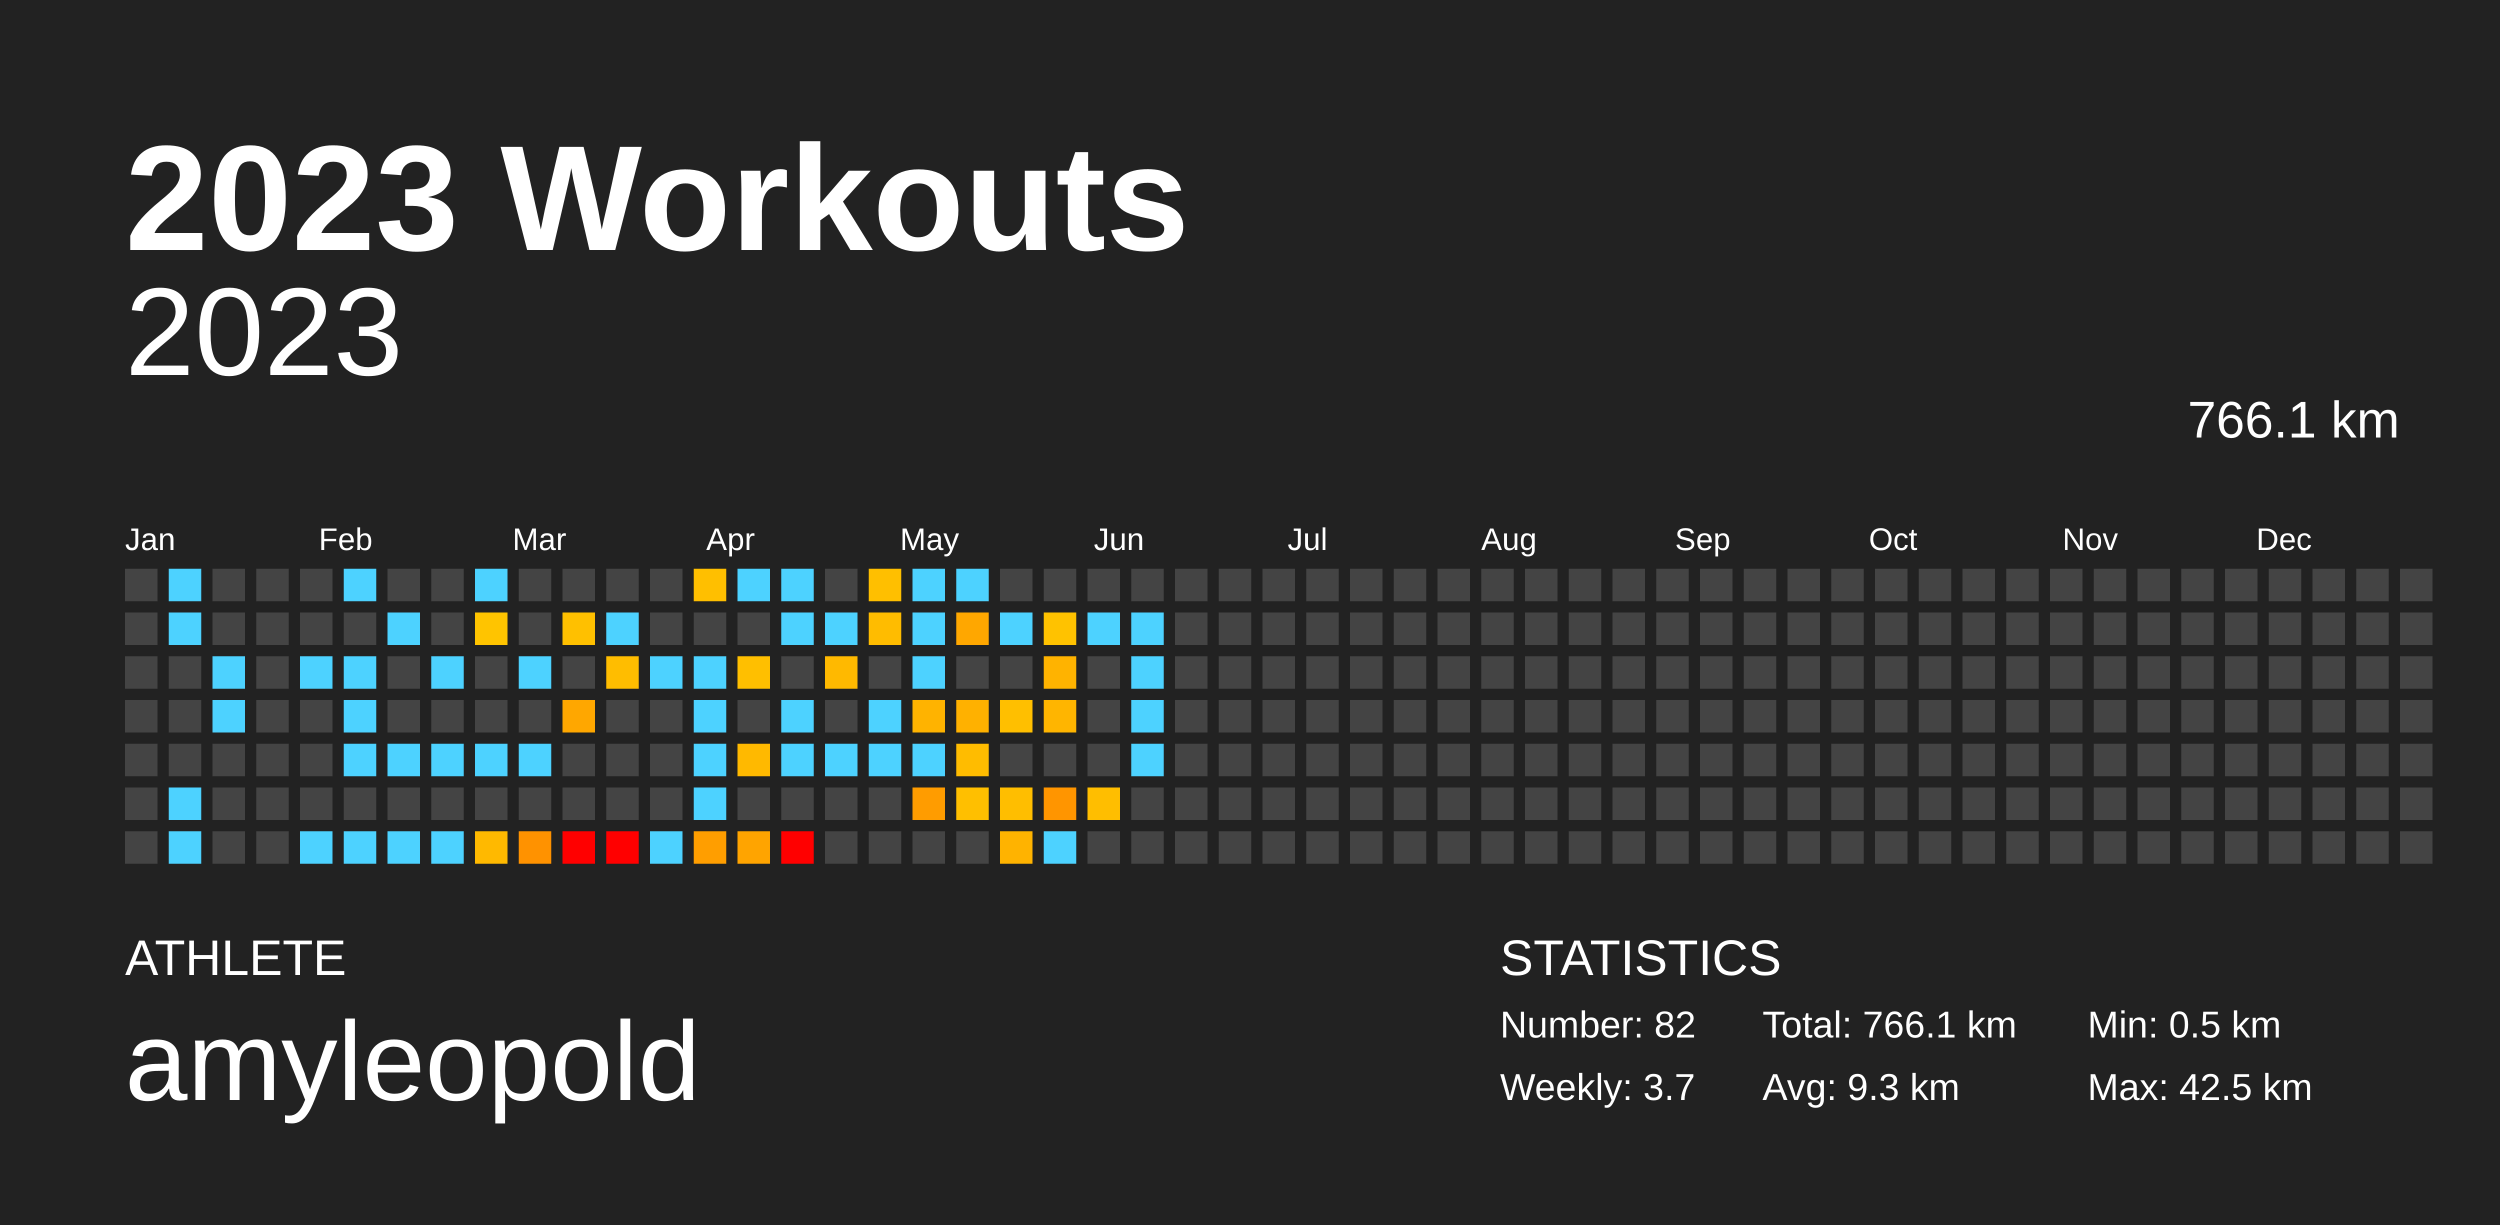
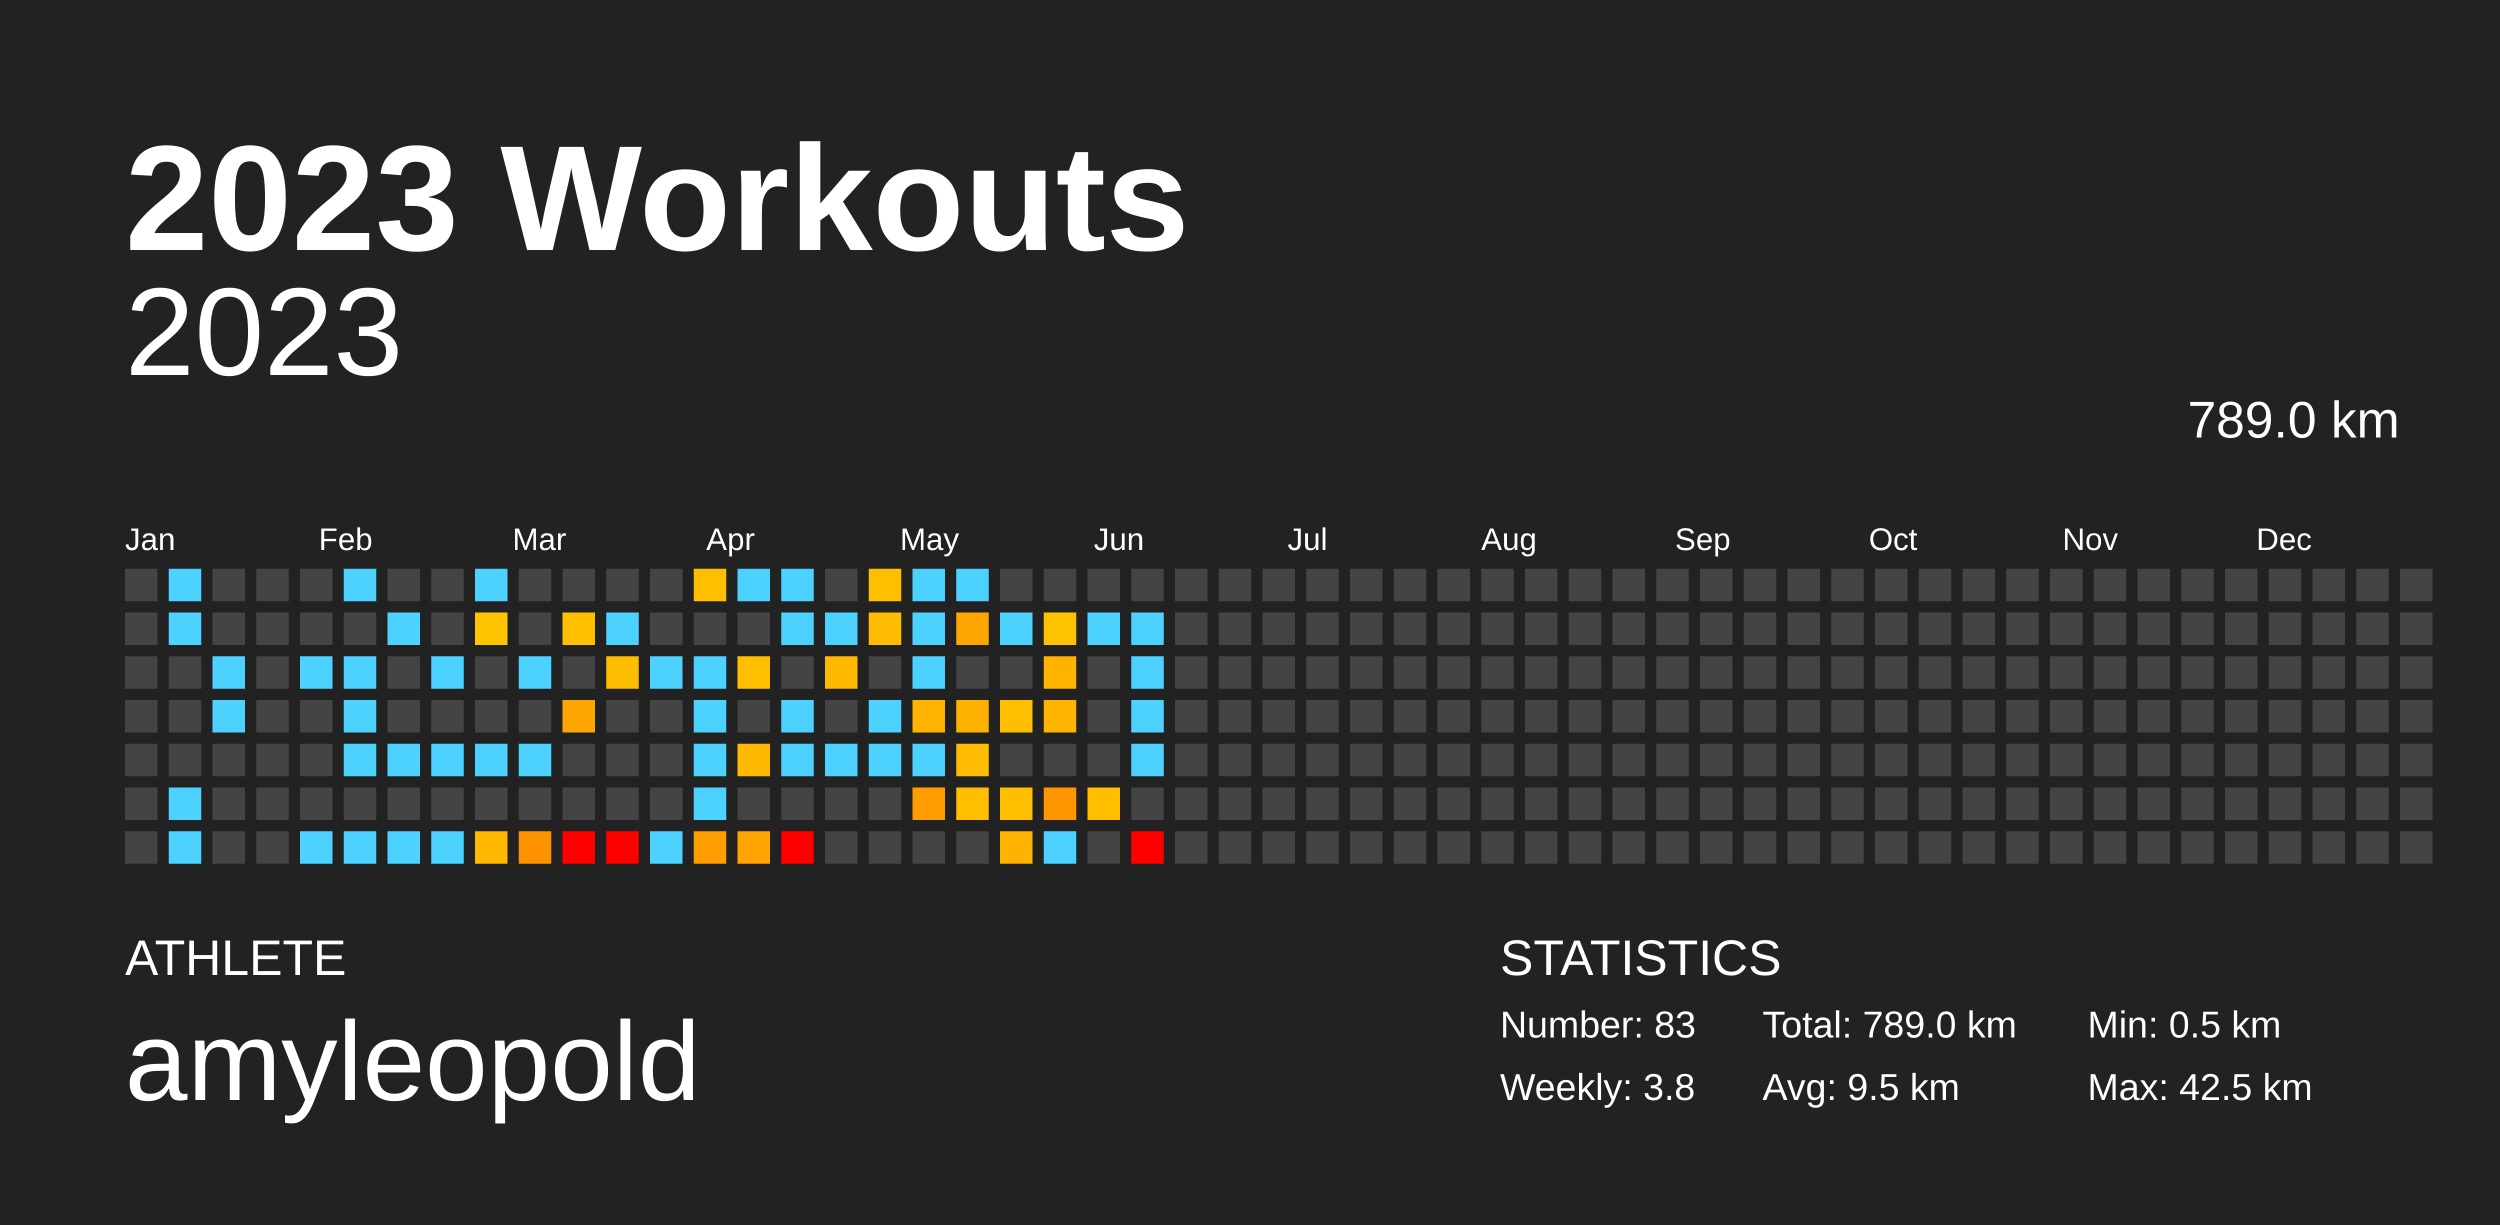
<svg xmlns="http://www.w3.org/2000/svg" baseProfile="full" height="98mm" version="1.1" viewBox="0,0,200,98" width="200mm">
  <defs />
  <rect fill="#222222" height="98" width="200" x="0" y="0" />
  <text fill="#FFFFFF" style="font-size:12px; font-family:Arial; font-weight:bold;" x="10" y="20">2023 Workouts</text>
  <text fill="#FFFFFF" style="font-size:4px; font-family:Arial" x="10" y="78">ATHLETE</text>
  <text fill="#FFFFFF" style="font-size:9px; font-family:Arial" x="10" y="88">amyleopold</text>
  <text fill="#FFFFFF" style="font-size:4px; font-family:Arial" x="120" y="78">STATISTICS</text>
-   <text fill="#FFFFFF" style="font-size:3px; font-family:Arial" x="120" y="83">Number: 82</text>
-   <text fill="#FFFFFF" style="font-size:3px; font-family:Arial" x="120" y="88">Weekly: 3.7</text>
-   <text fill="#FFFFFF" style="font-size:3px; font-family:Arial" x="141" y="83">Total: 766.1 km</text>
-   <text fill="#FFFFFF" style="font-size:3px; font-family:Arial" x="141" y="88">Avg: 9.3 km</text>
+   <text fill="#FFFFFF" style="font-size:3px; font-family:Arial" x="120" y="83">Number: 83</text>
+   <text fill="#FFFFFF" style="font-size:3px; font-family:Arial" x="120" y="88">Weekly: 3.8</text>
+   <text fill="#FFFFFF" style="font-size:3px; font-family:Arial" x="141" y="83">Total: 789.0 km</text>
+   <text fill="#FFFFFF" style="font-size:3px; font-family:Arial" x="141" y="88">Avg: 9.5 km</text>
  <text fill="#FFFFFF" style="font-size:3px; font-family:Arial" x="167" y="83">Min: 0.5 km</text>
  <text fill="#FFFFFF" style="font-size:3px; font-family:Arial" x="167" y="88">Max: 42.5 km</text>
  <text alignment-baseline="hanging" fill="#FFFFFF" style="font-size:10.0px; font-family:Arial;" x="10" y="30">2023</text>
-   <text alignment-baseline="hanging" fill="#FFFFFF" style="font-size:4.125px; font-family:Arial;" x="175" y="35">766.1 km</text>
+   <text alignment-baseline="hanging" fill="#FFFFFF" style="font-size:4.125px; font-family:Arial;" x="175" y="35">789.0 km</text>
  <text fill="#FFFFFF" style="font-size:2.5px; font-family:Arial" x="10.0" y="44">Jan</text>
  <text fill="#FFFFFF" style="font-size:2.5px; font-family:Arial" x="25.5" y="44">Feb</text>
  <text fill="#FFFFFF" style="font-size:2.5px; font-family:Arial" x="41.0" y="44">Mar</text>
  <text fill="#FFFFFF" style="font-size:2.5px; font-family:Arial" x="56.5" y="44">Apr</text>
  <text fill="#FFFFFF" style="font-size:2.5px; font-family:Arial" x="72.0" y="44">May</text>
  <text fill="#FFFFFF" style="font-size:2.5px; font-family:Arial" x="87.5" y="44">Jun</text>
  <text fill="#FFFFFF" style="font-size:2.5px; font-family:Arial" x="103.0" y="44">Jul</text>
  <text fill="#FFFFFF" style="font-size:2.5px; font-family:Arial" x="118.5" y="44">Aug</text>
  <text fill="#FFFFFF" style="font-size:2.5px; font-family:Arial" x="134.0" y="44">Sep</text>
  <text fill="#FFFFFF" style="font-size:2.5px; font-family:Arial" x="149.5" y="44">Oct</text>
  <text fill="#FFFFFF" style="font-size:2.5px; font-family:Arial" x="165.0" y="44">Nov</text>
  <text fill="#FFFFFF" style="font-size:2.5px; font-family:Arial" x="180.5" y="44">Dec</text>
  <rect fill="#444444" height="2.6" width="2.6" x="10.0" y="45.5" />
  <rect fill="#444444" height="2.6" width="2.6" x="10.0" y="49.0" />
  <rect fill="#444444" height="2.6" width="2.6" x="10.0" y="52.5" />
  <rect fill="#444444" height="2.6" width="2.6" x="10.0" y="56.0" />
  <rect fill="#444444" height="2.6" width="2.6" x="10.0" y="59.5" />
  <rect fill="#444444" height="2.6" width="2.6" x="10.0" y="63.0" />
  <rect fill="#444444" height="2.6" width="2.6" x="10.0" y="66.5" />
  <rect fill="#4dd2ff" height="2.6" width="2.6" x="13.5" y="45.5" />
  <rect fill="#4dd2ff" height="2.6" width="2.6" x="13.5" y="49.0" />
  <rect fill="#444444" height="2.6" width="2.6" x="13.5" y="52.5" />
  <rect fill="#444444" height="2.6" width="2.6" x="13.5" y="56.0" />
  <rect fill="#444444" height="2.6" width="2.6" x="13.5" y="59.5" />
  <rect fill="#4dd2ff" height="2.6" width="2.6" x="13.5" y="63.0" />
  <rect fill="#4dd2ff" height="2.6" width="2.6" x="13.5" y="66.5" />
  <rect fill="#444444" height="2.6" width="2.6" x="17.0" y="45.5" />
  <rect fill="#444444" height="2.6" width="2.6" x="17.0" y="49.0" />
  <rect fill="#4dd2ff" height="2.6" width="2.6" x="17.0" y="52.5" />
  <rect fill="#4dd2ff" height="2.6" width="2.6" x="17.0" y="56.0" />
  <rect fill="#444444" height="2.6" width="2.6" x="17.0" y="59.5" />
  <rect fill="#444444" height="2.6" width="2.6" x="17.0" y="63.0" />
  <rect fill="#444444" height="2.6" width="2.6" x="17.0" y="66.5" />
  <rect fill="#444444" height="2.6" width="2.6" x="20.5" y="45.5" />
  <rect fill="#444444" height="2.6" width="2.6" x="20.5" y="49.0" />
  <rect fill="#444444" height="2.6" width="2.6" x="20.5" y="52.5" />
  <rect fill="#444444" height="2.6" width="2.6" x="20.5" y="56.0" />
  <rect fill="#444444" height="2.6" width="2.6" x="20.5" y="59.5" />
  <rect fill="#444444" height="2.6" width="2.6" x="20.5" y="63.0" />
  <rect fill="#444444" height="2.6" width="2.6" x="20.5" y="66.5" />
  <rect fill="#444444" height="2.6" width="2.6" x="24.0" y="45.5" />
  <rect fill="#444444" height="2.6" width="2.6" x="24.0" y="49.0" />
  <rect fill="#4dd2ff" height="2.6" width="2.6" x="24.0" y="52.5" />
  <rect fill="#444444" height="2.6" width="2.6" x="24.0" y="56.0" />
  <rect fill="#444444" height="2.6" width="2.6" x="24.0" y="59.5" />
  <rect fill="#444444" height="2.6" width="2.6" x="24.0" y="63.0" />
  <rect fill="#4dd2ff" height="2.6" width="2.6" x="24.0" y="66.5" />
  <rect fill="#4dd2ff" height="2.6" width="2.6" x="27.5" y="45.5" />
  <rect fill="#444444" height="2.6" width="2.6" x="27.5" y="49.0" />
  <rect fill="#4dd2ff" height="2.6" width="2.6" x="27.5" y="52.5" />
  <rect fill="#4dd2ff" height="2.6" width="2.6" x="27.5" y="56.0" />
  <rect fill="#4dd2ff" height="2.6" width="2.6" x="27.5" y="59.5" />
  <rect fill="#444444" height="2.6" width="2.6" x="27.5" y="63.0" />
  <rect fill="#4dd2ff" height="2.6" width="2.6" x="27.5" y="66.5" />
  <rect fill="#444444" height="2.6" width="2.6" x="31.0" y="45.5" />
  <rect fill="#4dd2ff" height="2.6" width="2.6" x="31.0" y="49.0" />
  <rect fill="#444444" height="2.6" width="2.6" x="31.0" y="52.5" />
  <rect fill="#444444" height="2.6" width="2.6" x="31.0" y="56.0" />
  <rect fill="#4dd2ff" height="2.6" width="2.6" x="31.0" y="59.5" />
  <rect fill="#444444" height="2.6" width="2.6" x="31.0" y="63.0" />
  <rect fill="#4dd2ff" height="2.6" width="2.6" x="31.0" y="66.5" />
  <rect fill="#444444" height="2.6" width="2.6" x="34.5" y="45.5" />
  <rect fill="#444444" height="2.6" width="2.6" x="34.5" y="49.0" />
  <rect fill="#4dd2ff" height="2.6" width="2.6" x="34.5" y="52.5" />
  <rect fill="#444444" height="2.6" width="2.6" x="34.5" y="56.0" />
  <rect fill="#4dd2ff" height="2.6" width="2.6" x="34.5" y="59.5" />
  <rect fill="#444444" height="2.6" width="2.6" x="34.5" y="63.0" />
  <rect fill="#4dd2ff" height="2.6" width="2.6" x="34.5" y="66.5" />
  <rect fill="#4dd2ff" height="2.6" width="2.6" x="38.0" y="45.5" />
  <rect fill="#ffc400" height="2.6" width="2.6" x="38.0" y="49.0" />
  <rect fill="#444444" height="2.6" width="2.6" x="38.0" y="52.5" />
  <rect fill="#444444" height="2.6" width="2.6" x="38.0" y="56.0" />
  <rect fill="#4dd2ff" height="2.6" width="2.6" x="38.0" y="59.5" />
  <rect fill="#444444" height="2.6" width="2.6" x="38.0" y="63.0" />
  <rect fill="#ffb900" height="2.6" width="2.6" x="38.0" y="66.5" />
  <rect fill="#444444" height="2.6" width="2.6" x="41.5" y="45.5" />
  <rect fill="#444444" height="2.6" width="2.6" x="41.5" y="49.0" />
  <rect fill="#4dd2ff" height="2.6" width="2.6" x="41.5" y="52.5" />
  <rect fill="#444444" height="2.6" width="2.6" x="41.5" y="56.0" />
  <rect fill="#4dd2ff" height="2.6" width="2.6" x="41.5" y="59.5" />
  <rect fill="#444444" height="2.6" width="2.6" x="41.5" y="63.0" />
  <rect fill="#ff9200" height="2.6" width="2.6" x="41.5" y="66.5" />
  <rect fill="#444444" height="2.6" width="2.6" x="45.0" y="45.5" />
  <rect fill="#ffc000" height="2.6" width="2.6" x="45.0" y="49.0" />
  <rect fill="#444444" height="2.6" width="2.6" x="45.0" y="52.5" />
  <rect fill="#ffa700" height="2.6" width="2.6" x="45.0" y="56.0" />
  <rect fill="#444444" height="2.6" width="2.6" x="45.0" y="59.5" />
  <rect fill="#444444" height="2.6" width="2.6" x="45.0" y="63.0" />
  <rect fill="red" height="2.6" width="2.6" x="45.0" y="66.5" />
  <rect fill="#444444" height="2.6" width="2.6" x="48.5" y="45.5" />
  <rect fill="#4dd2ff" height="2.6" width="2.6" x="48.5" y="49.0" />
  <rect fill="#ffbd00" height="2.6" width="2.6" x="48.5" y="52.5" />
  <rect fill="#444444" height="2.6" width="2.6" x="48.5" y="56.0" />
  <rect fill="#444444" height="2.6" width="2.6" x="48.5" y="59.5" />
  <rect fill="#444444" height="2.6" width="2.6" x="48.5" y="63.0" />
  <rect fill="red" height="2.6" width="2.6" x="48.5" y="66.5" />
  <rect fill="#444444" height="2.6" width="2.6" x="52.0" y="45.5" />
  <rect fill="#444444" height="2.6" width="2.6" x="52.0" y="49.0" />
  <rect fill="#4dd2ff" height="2.6" width="2.6" x="52.0" y="52.5" />
  <rect fill="#444444" height="2.6" width="2.6" x="52.0" y="56.0" />
  <rect fill="#444444" height="2.6" width="2.6" x="52.0" y="59.5" />
  <rect fill="#444444" height="2.6" width="2.6" x="52.0" y="63.0" />
  <rect fill="#4dd2ff" height="2.6" width="2.6" x="52.0" y="66.5" />
  <rect fill="#ffbf00" height="2.6" width="2.6" x="55.5" y="45.5" />
  <rect fill="#444444" height="2.6" width="2.6" x="55.5" y="49.0" />
  <rect fill="#4dd2ff" height="2.6" width="2.6" x="55.5" y="52.5" />
  <rect fill="#4dd2ff" height="2.6" width="2.6" x="55.5" y="56.0" />
  <rect fill="#4dd2ff" height="2.6" width="2.6" x="55.5" y="59.5" />
  <rect fill="#4dd2ff" height="2.6" width="2.6" x="55.5" y="63.0" />
  <rect fill="#ff9e00" height="2.6" width="2.6" x="55.5" y="66.5" />
  <rect fill="#4dd2ff" height="2.6" width="2.6" x="59.0" y="45.5" />
  <rect fill="#444444" height="2.6" width="2.6" x="59.0" y="49.0" />
  <rect fill="#ffbf00" height="2.6" width="2.6" x="59.0" y="52.5" />
  <rect fill="#444444" height="2.6" width="2.6" x="59.0" y="56.0" />
  <rect fill="#ffb900" height="2.6" width="2.6" x="59.0" y="59.5" />
  <rect fill="#444444" height="2.6" width="2.6" x="59.0" y="63.0" />
  <rect fill="#ffa400" height="2.6" width="2.6" x="59.0" y="66.5" />
  <rect fill="#4dd2ff" height="2.6" width="2.6" x="62.5" y="45.5" />
  <rect fill="#4dd2ff" height="2.6" width="2.6" x="62.5" y="49.0" />
  <rect fill="#444444" height="2.6" width="2.6" x="62.5" y="52.5" />
  <rect fill="#4dd2ff" height="2.6" width="2.6" x="62.5" y="56.0" />
  <rect fill="#4dd2ff" height="2.6" width="2.6" x="62.5" y="59.5" />
  <rect fill="#444444" height="2.6" width="2.6" x="62.5" y="63.0" />
  <rect fill="red" height="2.6" width="2.6" x="62.5" y="66.5" />
  <rect fill="#444444" height="2.6" width="2.6" x="66.0" y="45.5" />
  <rect fill="#4dd2ff" height="2.6" width="2.6" x="66.0" y="49.0" />
  <rect fill="#ffb900" height="2.6" width="2.6" x="66.0" y="52.5" />
  <rect fill="#444444" height="2.6" width="2.6" x="66.0" y="56.0" />
  <rect fill="#4dd2ff" height="2.6" width="2.6" x="66.0" y="59.5" />
  <rect fill="#444444" height="2.6" width="2.6" x="66.0" y="63.0" />
  <rect fill="#444444" height="2.6" width="2.6" x="66.0" y="66.5" />
  <rect fill="#ffbf00" height="2.6" width="2.6" x="69.5" y="45.5" />
  <rect fill="#ffbc00" height="2.6" width="2.6" x="69.5" y="49.0" />
  <rect fill="#444444" height="2.6" width="2.6" x="69.5" y="52.5" />
  <rect fill="#4dd2ff" height="2.6" width="2.6" x="69.5" y="56.0" />
  <rect fill="#4dd2ff" height="2.6" width="2.6" x="69.5" y="59.5" />
  <rect fill="#444444" height="2.6" width="2.6" x="69.5" y="63.0" />
  <rect fill="#444444" height="2.6" width="2.6" x="69.5" y="66.5" />
  <rect fill="#4dd2ff" height="2.6" width="2.6" x="73.0" y="45.5" />
  <rect fill="#4dd2ff" height="2.6" width="2.6" x="73.0" y="49.0" />
  <rect fill="#4dd2ff" height="2.6" width="2.6" x="73.0" y="52.5" />
  <rect fill="#ffb300" height="2.6" width="2.6" x="73.0" y="56.0" />
  <rect fill="#4dd2ff" height="2.6" width="2.6" x="73.0" y="59.5" />
  <rect fill="#ff9c00" height="2.6" width="2.6" x="73.0" y="63.0" />
  <rect fill="#444444" height="2.6" width="2.6" x="73.0" y="66.5" />
  <rect fill="#4dd2ff" height="2.6" width="2.6" x="76.5" y="45.5" />
  <rect fill="#ffa700" height="2.6" width="2.6" x="76.5" y="49.0" />
  <rect fill="#444444" height="2.6" width="2.6" x="76.5" y="52.5" />
  <rect fill="#ffb100" height="2.6" width="2.6" x="76.5" y="56.0" />
  <rect fill="#ffbc00" height="2.6" width="2.6" x="76.5" y="59.5" />
  <rect fill="#ffbf00" height="2.6" width="2.6" x="76.5" y="63.0" />
  <rect fill="#444444" height="2.6" width="2.6" x="76.5" y="66.5" />
  <rect fill="#444444" height="2.6" width="2.6" x="80.0" y="45.5" />
  <rect fill="#4dd2ff" height="2.6" width="2.6" x="80.0" y="49.0" />
  <rect fill="#444444" height="2.6" width="2.6" x="80.0" y="52.5" />
  <rect fill="#ffbf00" height="2.6" width="2.6" x="80.0" y="56.0" />
  <rect fill="#444444" height="2.6" width="2.6" x="80.0" y="59.5" />
  <rect fill="#ffbe00" height="2.6" width="2.6" x="80.0" y="63.0" />
  <rect fill="#ffb300" height="2.6" width="2.6" x="80.0" y="66.5" />
  <rect fill="#444444" height="2.6" width="2.6" x="83.5" y="45.5" />
  <rect fill="#ffc200" height="2.6" width="2.6" x="83.5" y="49.0" />
  <rect fill="#ffb300" height="2.6" width="2.6" x="83.5" y="52.5" />
  <rect fill="#ffb500" height="2.6" width="2.6" x="83.5" y="56.0" />
  <rect fill="#444444" height="2.6" width="2.6" x="83.5" y="59.5" />
  <rect fill="#ff9500" height="2.6" width="2.6" x="83.5" y="63.0" />
  <rect fill="#4dd2ff" height="2.6" width="2.6" x="83.5" y="66.5" />
  <rect fill="#444444" height="2.6" width="2.6" x="87.0" y="45.5" />
  <rect fill="#4dd2ff" height="2.6" width="2.6" x="87.0" y="49.0" />
  <rect fill="#444444" height="2.6" width="2.6" x="87.0" y="52.5" />
  <rect fill="#444444" height="2.6" width="2.6" x="87.0" y="56.0" />
  <rect fill="#444444" height="2.6" width="2.6" x="87.0" y="59.5" />
  <rect fill="#ffbe00" height="2.6" width="2.6" x="87.0" y="63.0" />
  <rect fill="#444444" height="2.6" width="2.6" x="87.0" y="66.5" />
  <rect fill="#444444" height="2.6" width="2.6" x="90.5" y="45.5" />
  <rect fill="#4dd2ff" height="2.6" width="2.6" x="90.5" y="49.0" />
  <rect fill="#4dd2ff" height="2.6" width="2.6" x="90.5" y="52.5" />
  <rect fill="#4dd2ff" height="2.6" width="2.6" x="90.5" y="56.0" />
  <rect fill="#4dd2ff" height="2.6" width="2.6" x="90.5" y="59.5" />
  <rect fill="#444444" height="2.6" width="2.6" x="90.5" y="63.0" />
-   <rect fill="#444444" height="2.6" width="2.6" x="90.5" y="66.5" />
+   <rect fill="red" height="2.6" width="2.6" x="90.5" y="66.5" />
  <rect fill="#444444" height="2.6" width="2.6" x="94.0" y="45.5" />
  <rect fill="#444444" height="2.6" width="2.6" x="94.0" y="49.0" />
  <rect fill="#444444" height="2.6" width="2.6" x="94.0" y="52.5" />
  <rect fill="#444444" height="2.6" width="2.6" x="94.0" y="56.0" />
  <rect fill="#444444" height="2.6" width="2.6" x="94.0" y="59.5" />
  <rect fill="#444444" height="2.6" width="2.6" x="94.0" y="63.0" />
  <rect fill="#444444" height="2.6" width="2.6" x="94.0" y="66.5" />
  <rect fill="#444444" height="2.6" width="2.6" x="97.5" y="45.5" />
  <rect fill="#444444" height="2.6" width="2.6" x="97.5" y="49.0" />
  <rect fill="#444444" height="2.6" width="2.6" x="97.5" y="52.5" />
  <rect fill="#444444" height="2.6" width="2.6" x="97.5" y="56.0" />
  <rect fill="#444444" height="2.6" width="2.6" x="97.5" y="59.5" />
  <rect fill="#444444" height="2.6" width="2.6" x="97.5" y="63.0" />
  <rect fill="#444444" height="2.6" width="2.6" x="97.5" y="66.5" />
  <rect fill="#444444" height="2.6" width="2.6" x="101.0" y="45.5" />
  <rect fill="#444444" height="2.6" width="2.6" x="101.0" y="49.0" />
  <rect fill="#444444" height="2.6" width="2.6" x="101.0" y="52.5" />
  <rect fill="#444444" height="2.6" width="2.6" x="101.0" y="56.0" />
  <rect fill="#444444" height="2.6" width="2.6" x="101.0" y="59.5" />
  <rect fill="#444444" height="2.6" width="2.6" x="101.0" y="63.0" />
  <rect fill="#444444" height="2.6" width="2.6" x="101.0" y="66.5" />
  <rect fill="#444444" height="2.6" width="2.6" x="104.5" y="45.5" />
  <rect fill="#444444" height="2.6" width="2.6" x="104.5" y="49.0" />
  <rect fill="#444444" height="2.6" width="2.6" x="104.5" y="52.5" />
  <rect fill="#444444" height="2.6" width="2.6" x="104.5" y="56.0" />
  <rect fill="#444444" height="2.6" width="2.6" x="104.5" y="59.5" />
  <rect fill="#444444" height="2.6" width="2.6" x="104.5" y="63.0" />
  <rect fill="#444444" height="2.6" width="2.6" x="104.5" y="66.5" />
  <rect fill="#444444" height="2.6" width="2.6" x="108.0" y="45.5" />
  <rect fill="#444444" height="2.6" width="2.6" x="108.0" y="49.0" />
  <rect fill="#444444" height="2.6" width="2.6" x="108.0" y="52.5" />
  <rect fill="#444444" height="2.6" width="2.6" x="108.0" y="56.0" />
  <rect fill="#444444" height="2.6" width="2.6" x="108.0" y="59.5" />
  <rect fill="#444444" height="2.6" width="2.6" x="108.0" y="63.0" />
  <rect fill="#444444" height="2.6" width="2.6" x="108.0" y="66.5" />
  <rect fill="#444444" height="2.6" width="2.6" x="111.5" y="45.5" />
  <rect fill="#444444" height="2.6" width="2.6" x="111.5" y="49.0" />
  <rect fill="#444444" height="2.6" width="2.6" x="111.5" y="52.5" />
  <rect fill="#444444" height="2.6" width="2.6" x="111.5" y="56.0" />
  <rect fill="#444444" height="2.6" width="2.6" x="111.5" y="59.5" />
  <rect fill="#444444" height="2.6" width="2.6" x="111.5" y="63.0" />
  <rect fill="#444444" height="2.6" width="2.6" x="111.5" y="66.5" />
  <rect fill="#444444" height="2.6" width="2.6" x="115.0" y="45.5" />
  <rect fill="#444444" height="2.6" width="2.6" x="115.0" y="49.0" />
  <rect fill="#444444" height="2.6" width="2.6" x="115.0" y="52.5" />
  <rect fill="#444444" height="2.6" width="2.6" x="115.0" y="56.0" />
  <rect fill="#444444" height="2.6" width="2.6" x="115.0" y="59.5" />
  <rect fill="#444444" height="2.6" width="2.6" x="115.0" y="63.0" />
  <rect fill="#444444" height="2.6" width="2.6" x="115.0" y="66.5" />
  <rect fill="#444444" height="2.6" width="2.6" x="118.5" y="45.5" />
  <rect fill="#444444" height="2.6" width="2.6" x="118.5" y="49.0" />
  <rect fill="#444444" height="2.6" width="2.6" x="118.5" y="52.5" />
  <rect fill="#444444" height="2.6" width="2.6" x="118.5" y="56.0" />
  <rect fill="#444444" height="2.6" width="2.6" x="118.5" y="59.5" />
  <rect fill="#444444" height="2.6" width="2.6" x="118.5" y="63.0" />
  <rect fill="#444444" height="2.6" width="2.6" x="118.5" y="66.5" />
  <rect fill="#444444" height="2.6" width="2.6" x="122.0" y="45.5" />
  <rect fill="#444444" height="2.6" width="2.6" x="122.0" y="49.0" />
  <rect fill="#444444" height="2.6" width="2.6" x="122.0" y="52.5" />
  <rect fill="#444444" height="2.6" width="2.6" x="122.0" y="56.0" />
  <rect fill="#444444" height="2.6" width="2.6" x="122.0" y="59.5" />
  <rect fill="#444444" height="2.6" width="2.6" x="122.0" y="63.0" />
  <rect fill="#444444" height="2.6" width="2.6" x="122.0" y="66.5" />
  <rect fill="#444444" height="2.6" width="2.6" x="125.5" y="45.5" />
  <rect fill="#444444" height="2.6" width="2.6" x="125.5" y="49.0" />
  <rect fill="#444444" height="2.6" width="2.6" x="125.5" y="52.5" />
  <rect fill="#444444" height="2.6" width="2.6" x="125.5" y="56.0" />
  <rect fill="#444444" height="2.6" width="2.6" x="125.5" y="59.5" />
  <rect fill="#444444" height="2.6" width="2.6" x="125.5" y="63.0" />
  <rect fill="#444444" height="2.6" width="2.6" x="125.5" y="66.5" />
  <rect fill="#444444" height="2.6" width="2.6" x="129.0" y="45.5" />
  <rect fill="#444444" height="2.6" width="2.6" x="129.0" y="49.0" />
  <rect fill="#444444" height="2.6" width="2.6" x="129.0" y="52.5" />
  <rect fill="#444444" height="2.6" width="2.6" x="129.0" y="56.0" />
  <rect fill="#444444" height="2.6" width="2.6" x="129.0" y="59.5" />
  <rect fill="#444444" height="2.6" width="2.6" x="129.0" y="63.0" />
  <rect fill="#444444" height="2.6" width="2.6" x="129.0" y="66.5" />
  <rect fill="#444444" height="2.6" width="2.6" x="132.5" y="45.5" />
  <rect fill="#444444" height="2.6" width="2.6" x="132.5" y="49.0" />
  <rect fill="#444444" height="2.6" width="2.6" x="132.5" y="52.5" />
  <rect fill="#444444" height="2.6" width="2.6" x="132.5" y="56.0" />
  <rect fill="#444444" height="2.6" width="2.6" x="132.5" y="59.5" />
  <rect fill="#444444" height="2.6" width="2.6" x="132.5" y="63.0" />
  <rect fill="#444444" height="2.6" width="2.6" x="132.5" y="66.5" />
  <rect fill="#444444" height="2.6" width="2.6" x="136.0" y="45.5" />
  <rect fill="#444444" height="2.6" width="2.6" x="136.0" y="49.0" />
  <rect fill="#444444" height="2.6" width="2.6" x="136.0" y="52.5" />
  <rect fill="#444444" height="2.6" width="2.6" x="136.0" y="56.0" />
  <rect fill="#444444" height="2.6" width="2.6" x="136.0" y="59.5" />
  <rect fill="#444444" height="2.6" width="2.6" x="136.0" y="63.0" />
  <rect fill="#444444" height="2.6" width="2.6" x="136.0" y="66.5" />
  <rect fill="#444444" height="2.6" width="2.6" x="139.5" y="45.5" />
  <rect fill="#444444" height="2.6" width="2.6" x="139.5" y="49.0" />
  <rect fill="#444444" height="2.6" width="2.6" x="139.5" y="52.5" />
  <rect fill="#444444" height="2.6" width="2.6" x="139.5" y="56.0" />
  <rect fill="#444444" height="2.6" width="2.6" x="139.5" y="59.5" />
  <rect fill="#444444" height="2.6" width="2.6" x="139.5" y="63.0" />
  <rect fill="#444444" height="2.6" width="2.6" x="139.5" y="66.5" />
  <rect fill="#444444" height="2.6" width="2.6" x="143.0" y="45.5" />
  <rect fill="#444444" height="2.6" width="2.6" x="143.0" y="49.0" />
  <rect fill="#444444" height="2.6" width="2.6" x="143.0" y="52.5" />
  <rect fill="#444444" height="2.6" width="2.6" x="143.0" y="56.0" />
  <rect fill="#444444" height="2.6" width="2.6" x="143.0" y="59.5" />
  <rect fill="#444444" height="2.6" width="2.6" x="143.0" y="63.0" />
  <rect fill="#444444" height="2.6" width="2.6" x="143.0" y="66.5" />
  <rect fill="#444444" height="2.6" width="2.6" x="146.5" y="45.5" />
  <rect fill="#444444" height="2.6" width="2.6" x="146.5" y="49.0" />
  <rect fill="#444444" height="2.6" width="2.6" x="146.5" y="52.5" />
  <rect fill="#444444" height="2.6" width="2.6" x="146.5" y="56.0" />
  <rect fill="#444444" height="2.6" width="2.6" x="146.5" y="59.5" />
  <rect fill="#444444" height="2.6" width="2.6" x="146.5" y="63.0" />
  <rect fill="#444444" height="2.6" width="2.6" x="146.5" y="66.5" />
  <rect fill="#444444" height="2.6" width="2.6" x="150.0" y="45.5" />
  <rect fill="#444444" height="2.6" width="2.6" x="150.0" y="49.0" />
  <rect fill="#444444" height="2.6" width="2.6" x="150.0" y="52.5" />
  <rect fill="#444444" height="2.6" width="2.6" x="150.0" y="56.0" />
  <rect fill="#444444" height="2.6" width="2.6" x="150.0" y="59.5" />
  <rect fill="#444444" height="2.6" width="2.6" x="150.0" y="63.0" />
  <rect fill="#444444" height="2.6" width="2.6" x="150.0" y="66.5" />
  <rect fill="#444444" height="2.6" width="2.6" x="153.5" y="45.5" />
  <rect fill="#444444" height="2.6" width="2.6" x="153.5" y="49.0" />
  <rect fill="#444444" height="2.6" width="2.6" x="153.5" y="52.5" />
  <rect fill="#444444" height="2.6" width="2.6" x="153.5" y="56.0" />
  <rect fill="#444444" height="2.6" width="2.6" x="153.5" y="59.5" />
  <rect fill="#444444" height="2.6" width="2.6" x="153.5" y="63.0" />
  <rect fill="#444444" height="2.6" width="2.6" x="153.5" y="66.5" />
  <rect fill="#444444" height="2.6" width="2.6" x="157.0" y="45.5" />
  <rect fill="#444444" height="2.6" width="2.6" x="157.0" y="49.0" />
  <rect fill="#444444" height="2.6" width="2.6" x="157.0" y="52.5" />
  <rect fill="#444444" height="2.6" width="2.6" x="157.0" y="56.0" />
  <rect fill="#444444" height="2.6" width="2.6" x="157.0" y="59.5" />
  <rect fill="#444444" height="2.6" width="2.6" x="157.0" y="63.0" />
  <rect fill="#444444" height="2.6" width="2.6" x="157.0" y="66.5" />
  <rect fill="#444444" height="2.6" width="2.6" x="160.5" y="45.5" />
  <rect fill="#444444" height="2.6" width="2.6" x="160.5" y="49.0" />
  <rect fill="#444444" height="2.6" width="2.6" x="160.5" y="52.5" />
  <rect fill="#444444" height="2.6" width="2.6" x="160.5" y="56.0" />
  <rect fill="#444444" height="2.6" width="2.6" x="160.5" y="59.5" />
  <rect fill="#444444" height="2.6" width="2.6" x="160.5" y="63.0" />
  <rect fill="#444444" height="2.6" width="2.6" x="160.5" y="66.5" />
  <rect fill="#444444" height="2.6" width="2.6" x="164.0" y="45.5" />
  <rect fill="#444444" height="2.6" width="2.6" x="164.0" y="49.0" />
  <rect fill="#444444" height="2.6" width="2.6" x="164.0" y="52.5" />
  <rect fill="#444444" height="2.6" width="2.6" x="164.0" y="56.0" />
  <rect fill="#444444" height="2.6" width="2.6" x="164.0" y="59.5" />
  <rect fill="#444444" height="2.6" width="2.6" x="164.0" y="63.0" />
  <rect fill="#444444" height="2.6" width="2.6" x="164.0" y="66.5" />
  <rect fill="#444444" height="2.6" width="2.6" x="167.5" y="45.5" />
  <rect fill="#444444" height="2.6" width="2.6" x="167.5" y="49.0" />
  <rect fill="#444444" height="2.6" width="2.6" x="167.5" y="52.5" />
  <rect fill="#444444" height="2.6" width="2.6" x="167.5" y="56.0" />
  <rect fill="#444444" height="2.6" width="2.6" x="167.5" y="59.5" />
  <rect fill="#444444" height="2.6" width="2.6" x="167.5" y="63.0" />
  <rect fill="#444444" height="2.6" width="2.6" x="167.5" y="66.5" />
  <rect fill="#444444" height="2.6" width="2.6" x="171.0" y="45.5" />
  <rect fill="#444444" height="2.6" width="2.6" x="171.0" y="49.0" />
  <rect fill="#444444" height="2.6" width="2.6" x="171.0" y="52.5" />
  <rect fill="#444444" height="2.6" width="2.6" x="171.0" y="56.0" />
  <rect fill="#444444" height="2.6" width="2.6" x="171.0" y="59.5" />
  <rect fill="#444444" height="2.6" width="2.6" x="171.0" y="63.0" />
  <rect fill="#444444" height="2.6" width="2.6" x="171.0" y="66.5" />
  <rect fill="#444444" height="2.6" width="2.6" x="174.5" y="45.5" />
  <rect fill="#444444" height="2.6" width="2.6" x="174.5" y="49.0" />
  <rect fill="#444444" height="2.6" width="2.6" x="174.5" y="52.5" />
  <rect fill="#444444" height="2.6" width="2.6" x="174.5" y="56.0" />
  <rect fill="#444444" height="2.6" width="2.6" x="174.5" y="59.5" />
  <rect fill="#444444" height="2.6" width="2.6" x="174.5" y="63.0" />
  <rect fill="#444444" height="2.6" width="2.6" x="174.5" y="66.5" />
  <rect fill="#444444" height="2.6" width="2.6" x="178.0" y="45.5" />
  <rect fill="#444444" height="2.6" width="2.6" x="178.0" y="49.0" />
  <rect fill="#444444" height="2.6" width="2.6" x="178.0" y="52.5" />
  <rect fill="#444444" height="2.6" width="2.6" x="178.0" y="56.0" />
  <rect fill="#444444" height="2.6" width="2.6" x="178.0" y="59.5" />
  <rect fill="#444444" height="2.6" width="2.6" x="178.0" y="63.0" />
  <rect fill="#444444" height="2.6" width="2.6" x="178.0" y="66.5" />
  <rect fill="#444444" height="2.6" width="2.6" x="181.5" y="45.5" />
  <rect fill="#444444" height="2.6" width="2.6" x="181.5" y="49.0" />
  <rect fill="#444444" height="2.6" width="2.6" x="181.5" y="52.5" />
  <rect fill="#444444" height="2.6" width="2.6" x="181.5" y="56.0" />
  <rect fill="#444444" height="2.6" width="2.6" x="181.5" y="59.5" />
  <rect fill="#444444" height="2.6" width="2.6" x="181.5" y="63.0" />
  <rect fill="#444444" height="2.6" width="2.6" x="181.5" y="66.5" />
  <rect fill="#444444" height="2.6" width="2.6" x="185.0" y="45.5" />
  <rect fill="#444444" height="2.6" width="2.6" x="185.0" y="49.0" />
  <rect fill="#444444" height="2.6" width="2.6" x="185.0" y="52.5" />
  <rect fill="#444444" height="2.6" width="2.6" x="185.0" y="56.0" />
  <rect fill="#444444" height="2.6" width="2.6" x="185.0" y="59.5" />
  <rect fill="#444444" height="2.6" width="2.6" x="185.0" y="63.0" />
  <rect fill="#444444" height="2.6" width="2.6" x="185.0" y="66.5" />
  <rect fill="#444444" height="2.6" width="2.6" x="188.5" y="45.5" />
  <rect fill="#444444" height="2.6" width="2.6" x="188.5" y="49.0" />
  <rect fill="#444444" height="2.6" width="2.6" x="188.5" y="52.5" />
  <rect fill="#444444" height="2.6" width="2.6" x="188.5" y="56.0" />
  <rect fill="#444444" height="2.6" width="2.6" x="188.5" y="59.5" />
  <rect fill="#444444" height="2.6" width="2.6" x="188.5" y="63.0" />
  <rect fill="#444444" height="2.6" width="2.6" x="188.5" y="66.5" />
  <rect fill="#444444" height="2.6" width="2.6" x="192.0" y="45.5" />
  <rect fill="#444444" height="2.6" width="2.6" x="192.0" y="49.0" />
  <rect fill="#444444" height="2.6" width="2.6" x="192.0" y="52.5" />
  <rect fill="#444444" height="2.6" width="2.6" x="192.0" y="56.0" />
  <rect fill="#444444" height="2.6" width="2.6" x="192.0" y="59.5" />
  <rect fill="#444444" height="2.6" width="2.6" x="192.0" y="63.0" />
  <rect fill="#444444" height="2.6" width="2.6" x="192.0" y="66.5" />
</svg>
